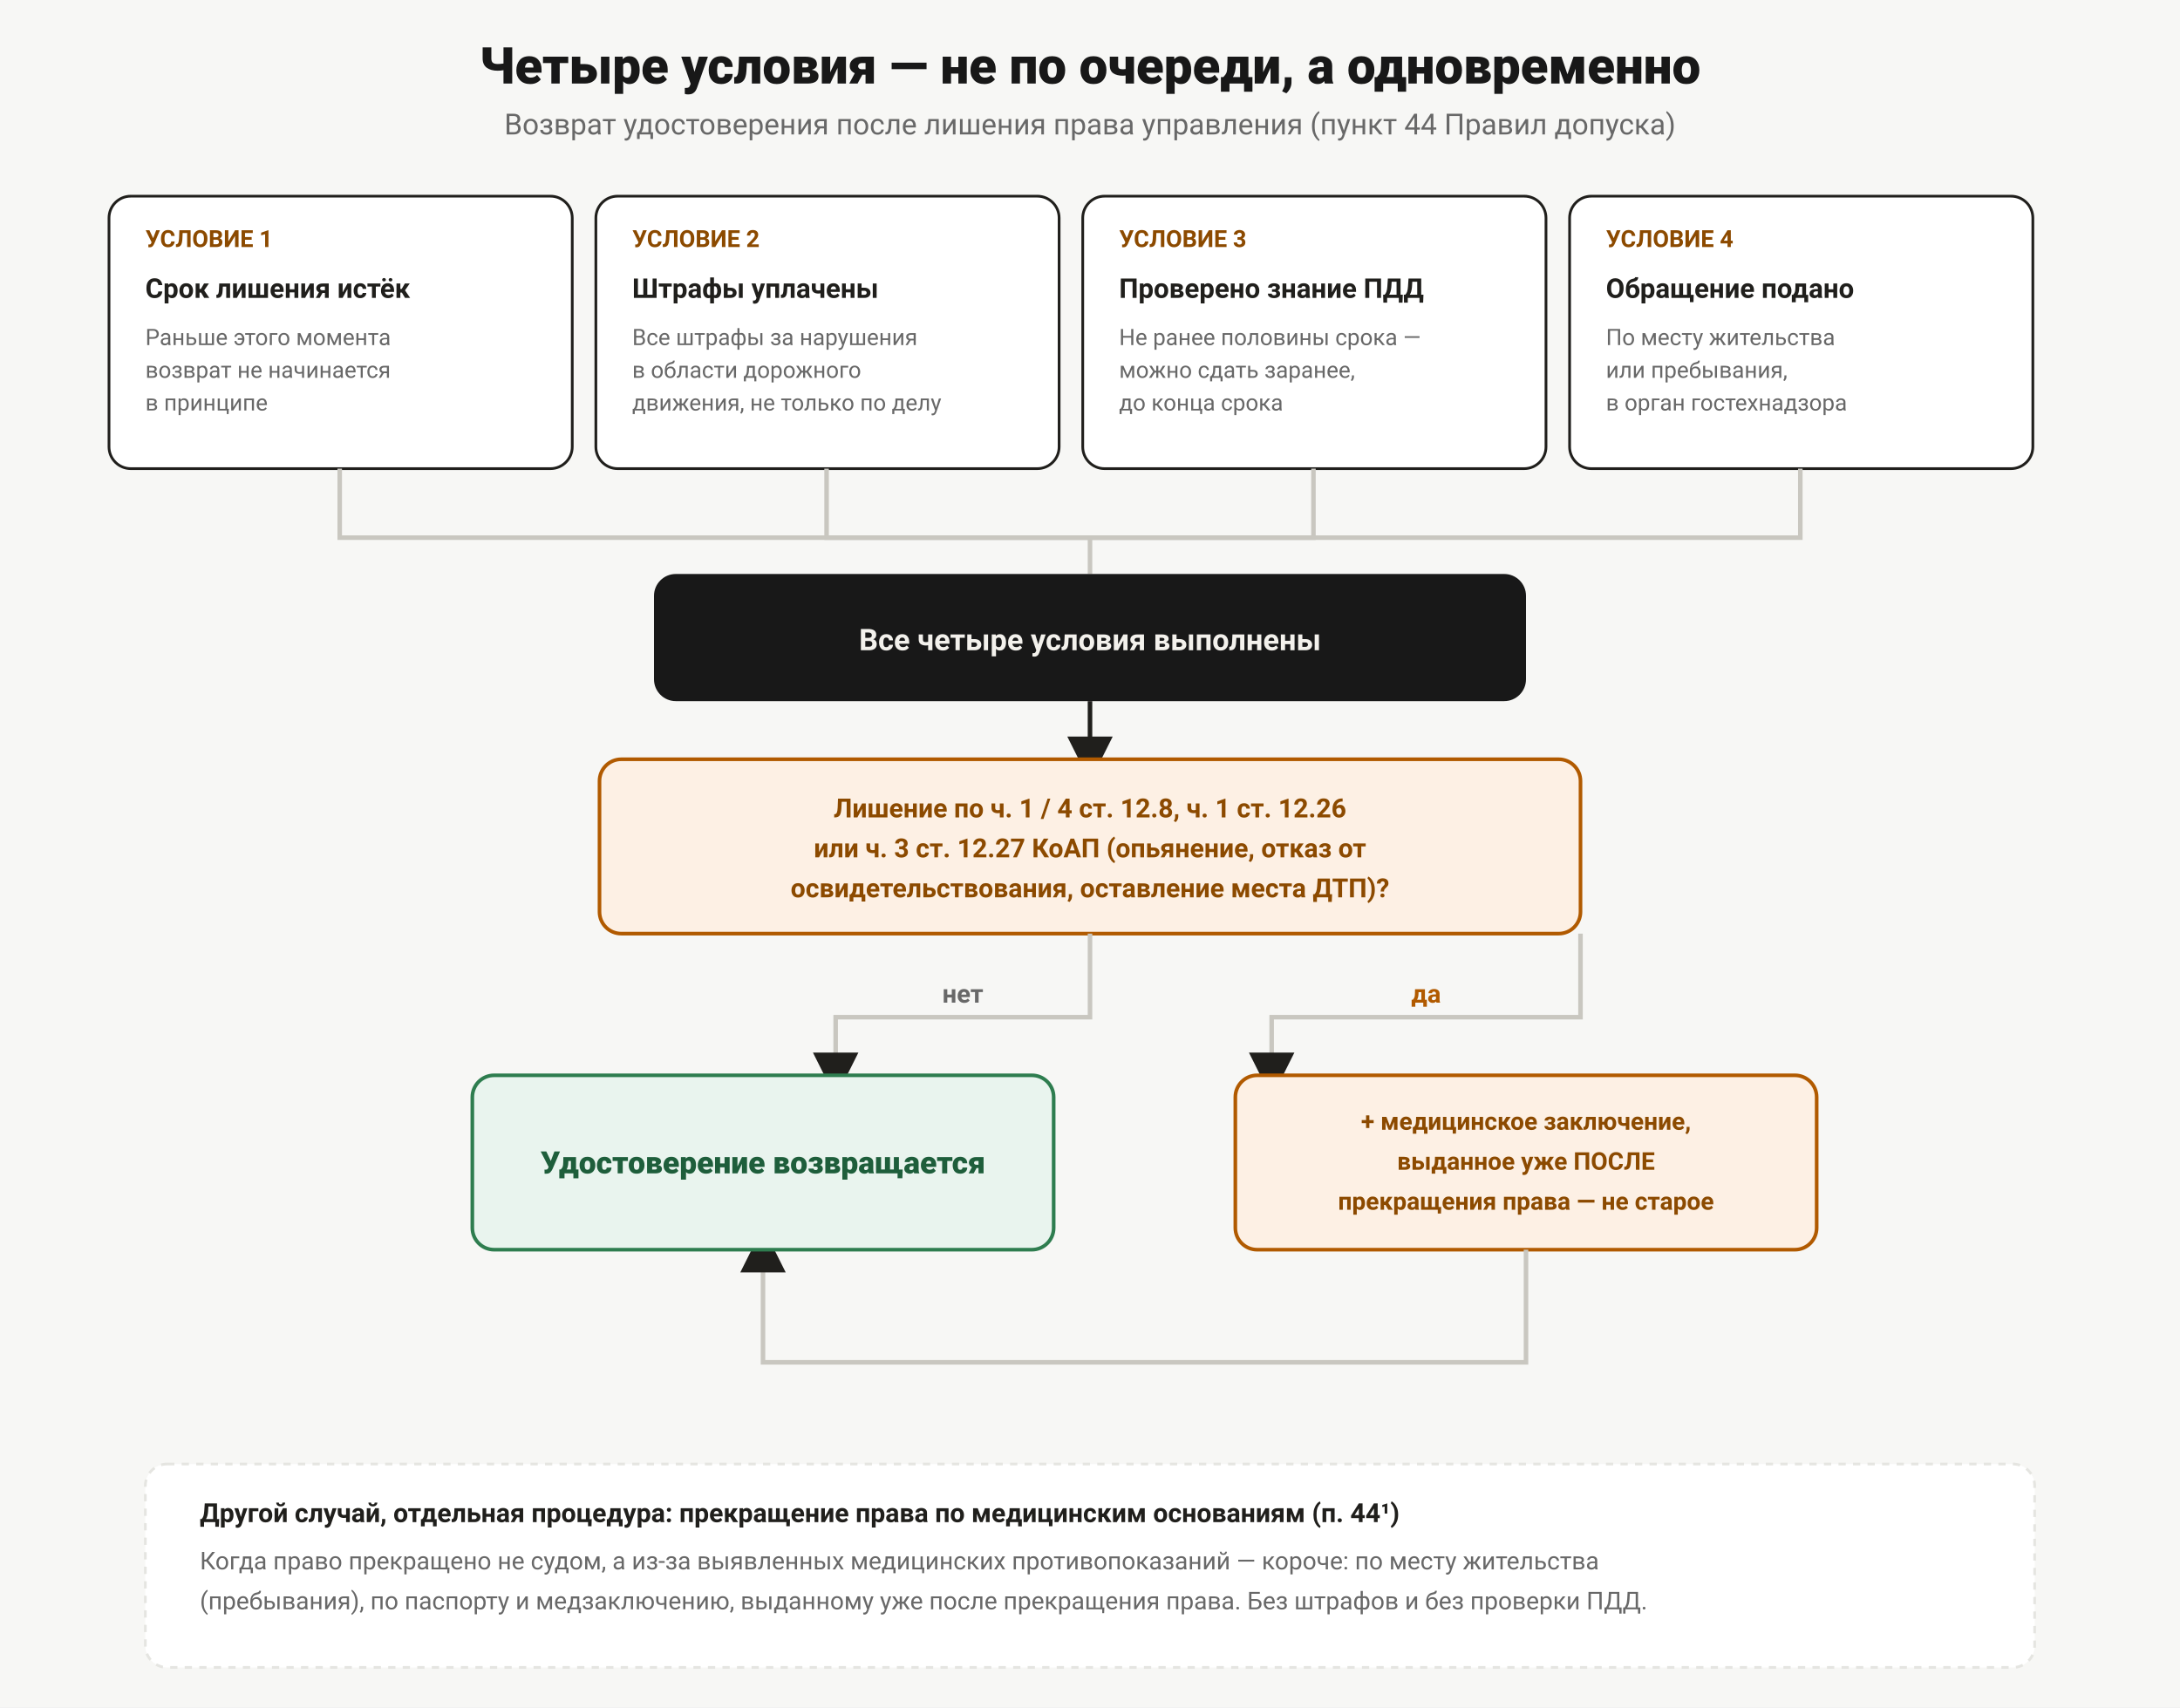
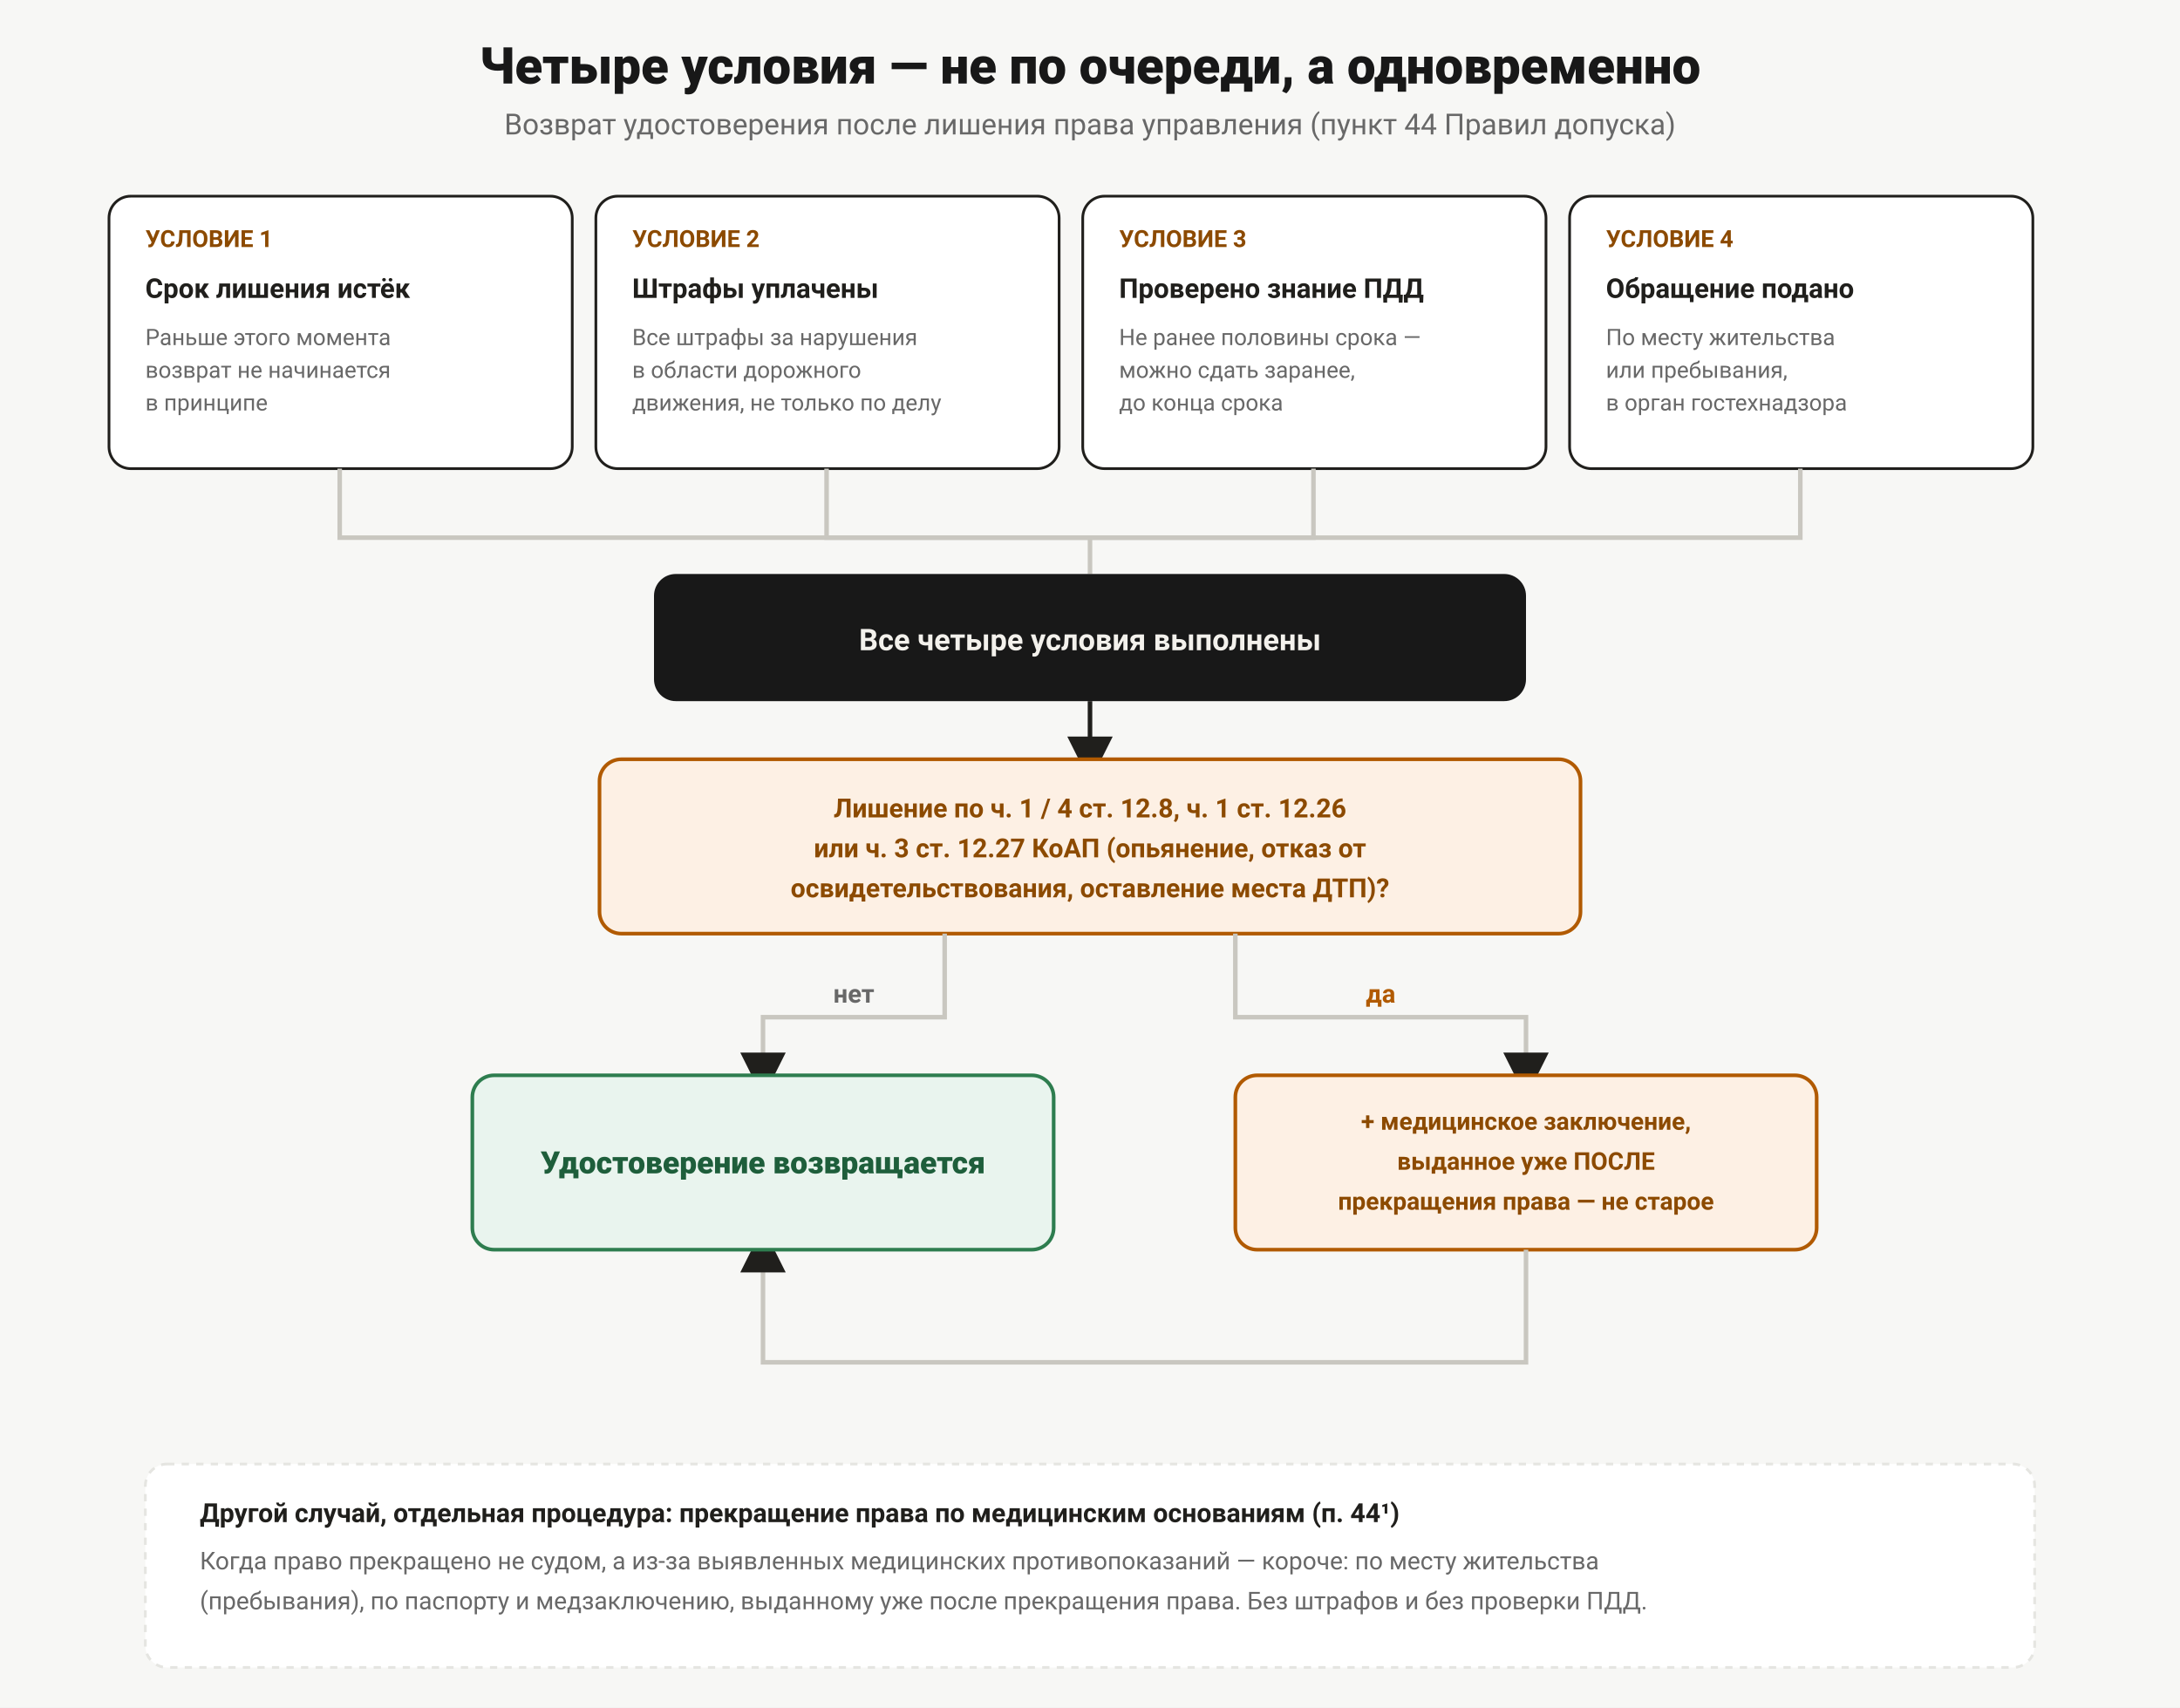
<svg xmlns="http://www.w3.org/2000/svg" viewBox="0 0 1200 940" font-family="'Manrope', -apple-system, 'Segoe UI', Roboto, Arial, 'Liberation Sans', sans-serif" role="img" aria-label="Схема: порядок возврата удостоверения тракториста-машиниста после лишения права управления">
  <rect width="1200" height="940" fill="#F7F7F5" />
  <text x="600" y="46" text-anchor="middle" font-size="28" font-weight="800" fill="#181818">Четыре условия — не по очереди, а одновременно</text>
  <text x="600" y="74" text-anchor="middle" font-size="16" fill="#686868">Возврат удостоверения после лишения права управления (пункт 44 Правил допуска)</text>
  <g>
    <rect x="60" y="108" width="255" height="150" rx="12" fill="#FFFFFF" stroke="#201F1C" stroke-width="1.5" />
    <text x="80" y="136" font-size="13" font-weight="700" fill="#8C4A00">УСЛОВИЕ 1</text>
    <text x="80" y="164" font-size="15" font-weight="700" fill="#201F1C">Срок лишения истёк</text>
    <text x="80" y="190" font-size="12.5" fill="#686868">Раньше этого момента</text>
    <text x="80" y="208" font-size="12.5" fill="#686868">возврат не начинается</text>
    <text x="80" y="226" font-size="12.5" fill="#686868">в принципе</text>
  </g>
  <g>
    <rect x="328" y="108" width="255" height="150" rx="12" fill="#FFFFFF" stroke="#201F1C" stroke-width="1.5" />
    <text x="348" y="136" font-size="13" font-weight="700" fill="#8C4A00">УСЛОВИЕ 2</text>
    <text x="348" y="164" font-size="15" font-weight="700" fill="#201F1C">Штрафы уплачены</text>
    <text x="348" y="190" font-size="12.5" fill="#686868">Все штрафы за нарушения</text>
    <text x="348" y="208" font-size="12.5" fill="#686868">в области дорожного</text>
    <text x="348" y="226" font-size="12.5" fill="#686868">движения, не только по делу</text>
  </g>
  <g>
    <rect x="596" y="108" width="255" height="150" rx="12" fill="#FFFFFF" stroke="#201F1C" stroke-width="1.5" />
    <text x="616" y="136" font-size="13" font-weight="700" fill="#8C4A00">УСЛОВИЕ 3</text>
    <text x="616" y="164" font-size="15" font-weight="700" fill="#201F1C">Проверено знание ПДД</text>
    <text x="616" y="190" font-size="12.5" fill="#686868">Не ранее половины срока —</text>
    <text x="616" y="208" font-size="12.5" fill="#686868">можно сдать заранее,</text>
    <text x="616" y="226" font-size="12.5" fill="#686868">до конца срока</text>
  </g>
  <g>
    <rect x="864" y="108" width="255" height="150" rx="12" fill="#FFFFFF" stroke="#201F1C" stroke-width="1.5" />
    <text x="884" y="136" font-size="13" font-weight="700" fill="#8C4A00">УСЛОВИЕ 4</text>
    <text x="884" y="164" font-size="15" font-weight="700" fill="#201F1C">Обращение подано</text>
    <text x="884" y="190" font-size="12.5" fill="#686868">По месту жительства</text>
    <text x="884" y="208" font-size="12.5" fill="#686868">или пребывания,</text>
    <text x="884" y="226" font-size="12.5" fill="#686868">в орган гостехнадзора</text>
  </g>
  <path d="M 187 258 L 187 296 L 600 296 L 600 316" fill="none" stroke="#C9C7C0" stroke-width="2.5" />
  <path d="M 455 258 L 455 296 L 600 296" fill="none" stroke="#C9C7C0" stroke-width="2.5" />
  <path d="M 723 258 L 723 296 L 600 296" fill="none" stroke="#C9C7C0" stroke-width="2.5" />
  <path d="M 991 258 L 991 296 L 600 296" fill="none" stroke="#C9C7C0" stroke-width="2.5" />
  <rect x="360" y="316" width="480" height="70" rx="12" fill="#181818" />
  <text x="600" y="358" text-anchor="middle" font-size="16.5" font-weight="700" fill="#F3F1EC">Все четыре условия выполнены</text>
  <path d="M 600 386 L 600 418" stroke="#201F1C" stroke-width="2.5" marker-end="url(#arrowC4)" />
  <rect x="330" y="418" width="540" height="96" rx="12" fill="#FDF0E4" stroke="#B15A00" stroke-width="2" />
  <text x="600" y="450" text-anchor="middle" font-size="14.5" font-weight="700" fill="#8C4A00">Лишение по ч. 1 / 4 ст. 12.8, ч. 1 ст. 12.26</text>
  <text x="600" y="472" text-anchor="middle" font-size="14.5" font-weight="700" fill="#8C4A00">или ч. 3 ст. 12.27 КоАП (опьянение, отказ от</text>
  <text x="600" y="494" text-anchor="middle" font-size="14.5" font-weight="700" fill="#8C4A00">освидетельствования, оставление места ДТП)?</text>
-   <text x="530" y="552" text-anchor="middle" font-size="14" font-weight="700" fill="#686868">нет</text>
-   <text x="785" y="552" text-anchor="middle" font-size="14" font-weight="700" fill="#B15A00">да</text>
-   <path d="M 600 514 L 600 560 L 460 560 L 460 592" fill="none" stroke="#C9C7C0" stroke-width="2.5" marker-end="url(#arrowC4)" />
-   <path d="M 870 514 L 870 560 L 700 560 L 700 592" fill="none" stroke="#C9C7C0" stroke-width="2.5" marker-end="url(#arrowC4)" />
+   <text x="470" y="552" text-anchor="middle" font-size="14" font-weight="700" fill="#686868">нет</text>
+   <text x="760" y="552" text-anchor="middle" font-size="14" font-weight="700" fill="#B15A00">да</text>
+   <path d="M 520 514 L 520 560 L 420 560 L 420 592" fill="none" stroke="#C9C7C0" stroke-width="2.5" marker-end="url(#arrowC4)" />
+   <path d="M 680 514 L 680 560 L 840 560 L 840 592" fill="none" stroke="#C9C7C0" stroke-width="2.5" marker-end="url(#arrowC4)" />
  <rect x="680" y="592" width="320" height="96" rx="12" fill="#FDF0E4" stroke="#B15A00" stroke-width="2" />
  <text x="840" y="622" text-anchor="middle" font-size="13.5" font-weight="700" fill="#8C4A00">+ медицинское заключение,</text>
  <text x="840" y="644" text-anchor="middle" font-size="13.5" font-weight="700" fill="#8C4A00">выданное уже ПОСЛЕ</text>
  <text x="840" y="666" text-anchor="middle" font-size="13.5" font-weight="700" fill="#8C4A00">прекращения права — не старое</text>
  <path d="M 840 688 L 840 750 L 420 750 L 420 688" fill="none" stroke="#C9C7C0" stroke-width="2.5" marker-end="url(#arrowC4)" />
  <rect x="260" y="592" width="320" height="96" rx="12" fill="#E9F4EE" stroke="#2E7D4F" stroke-width="2" />
  <text x="420" y="646" text-anchor="middle" font-size="17" font-weight="800" fill="#1E5E3B">Удостоверение возвращается</text>
  <defs>
    <marker id="arrowC4" markerWidth="10" markerHeight="10" refX="5" refY="5" orient="auto">
      <path d="M0,0 L10,5 L0,10 Z" fill="#201F1C" />
    </marker>
  </defs>
  <rect x="80" y="806" width="1040" height="112" rx="12" fill="#FFFFFF" stroke="#E5E5E1" stroke-width="1.5" stroke-dasharray="4 4" />
  <text x="110" y="838" font-size="14.5" font-weight="700" fill="#201F1C">Другой случай, отдельная процедура: прекращение права по медицинским основаниям (п. 44¹)</text>
  <text x="110" y="864" font-size="13.5" fill="#686868">Когда право прекращено не судом, а из-за выявленных медицинских противопоказаний — короче: по месту жительства</text>
  <text x="110" y="886" font-size="13.5" fill="#686868">(пребывания), по паспорту и медзаключению, выданному уже после прекращения права. Без штрафов и без проверки ПДД.</text>
</svg>
